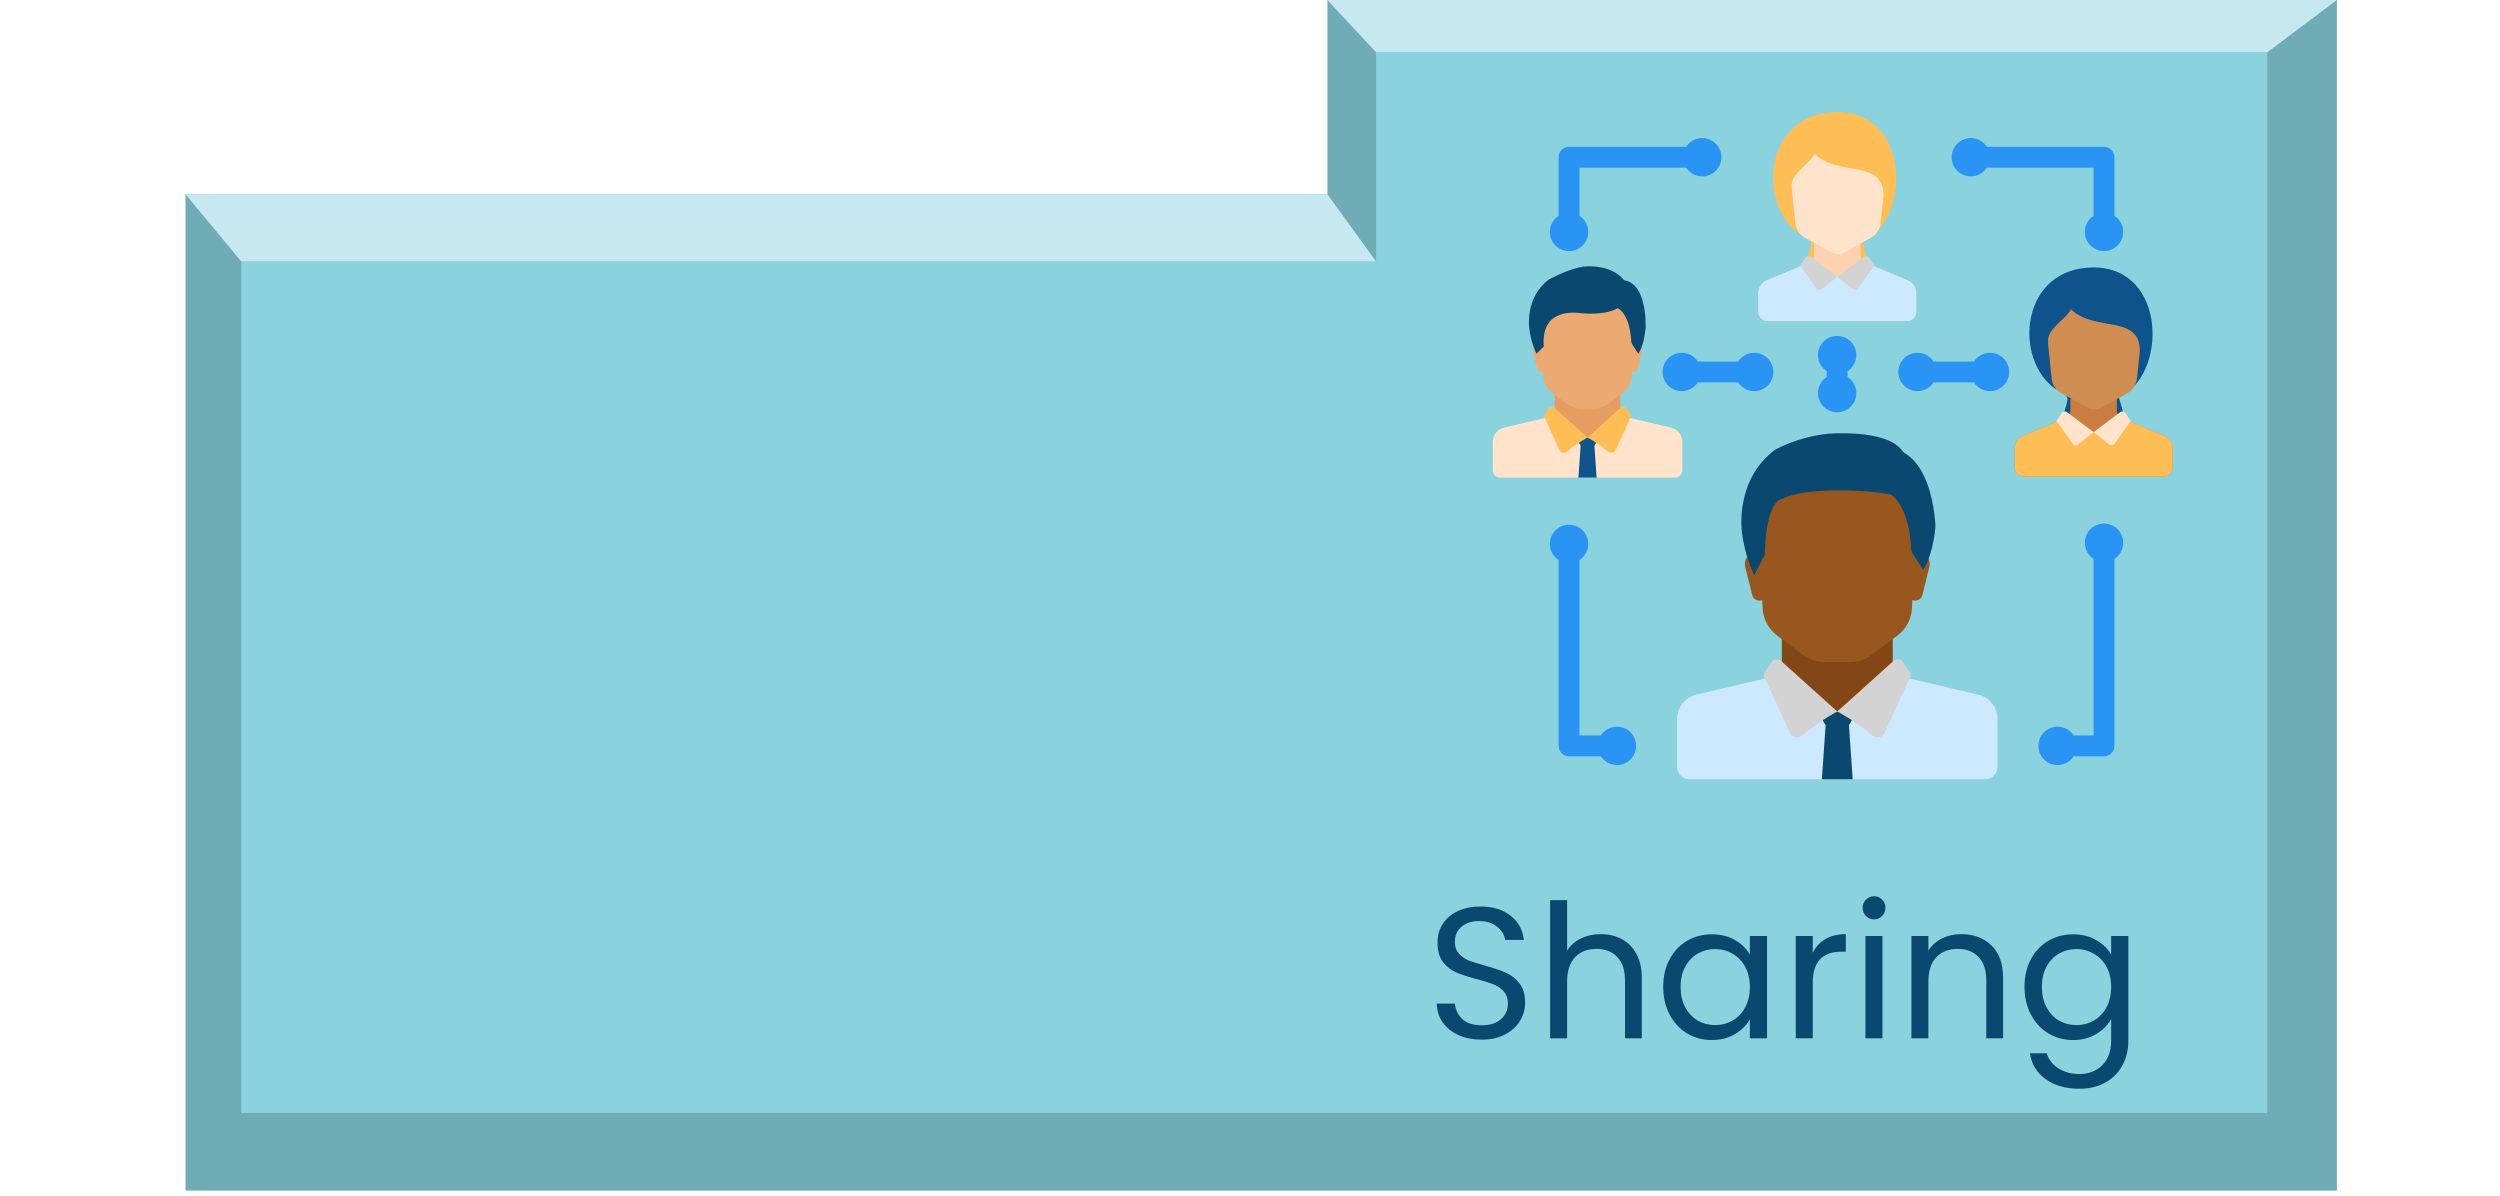
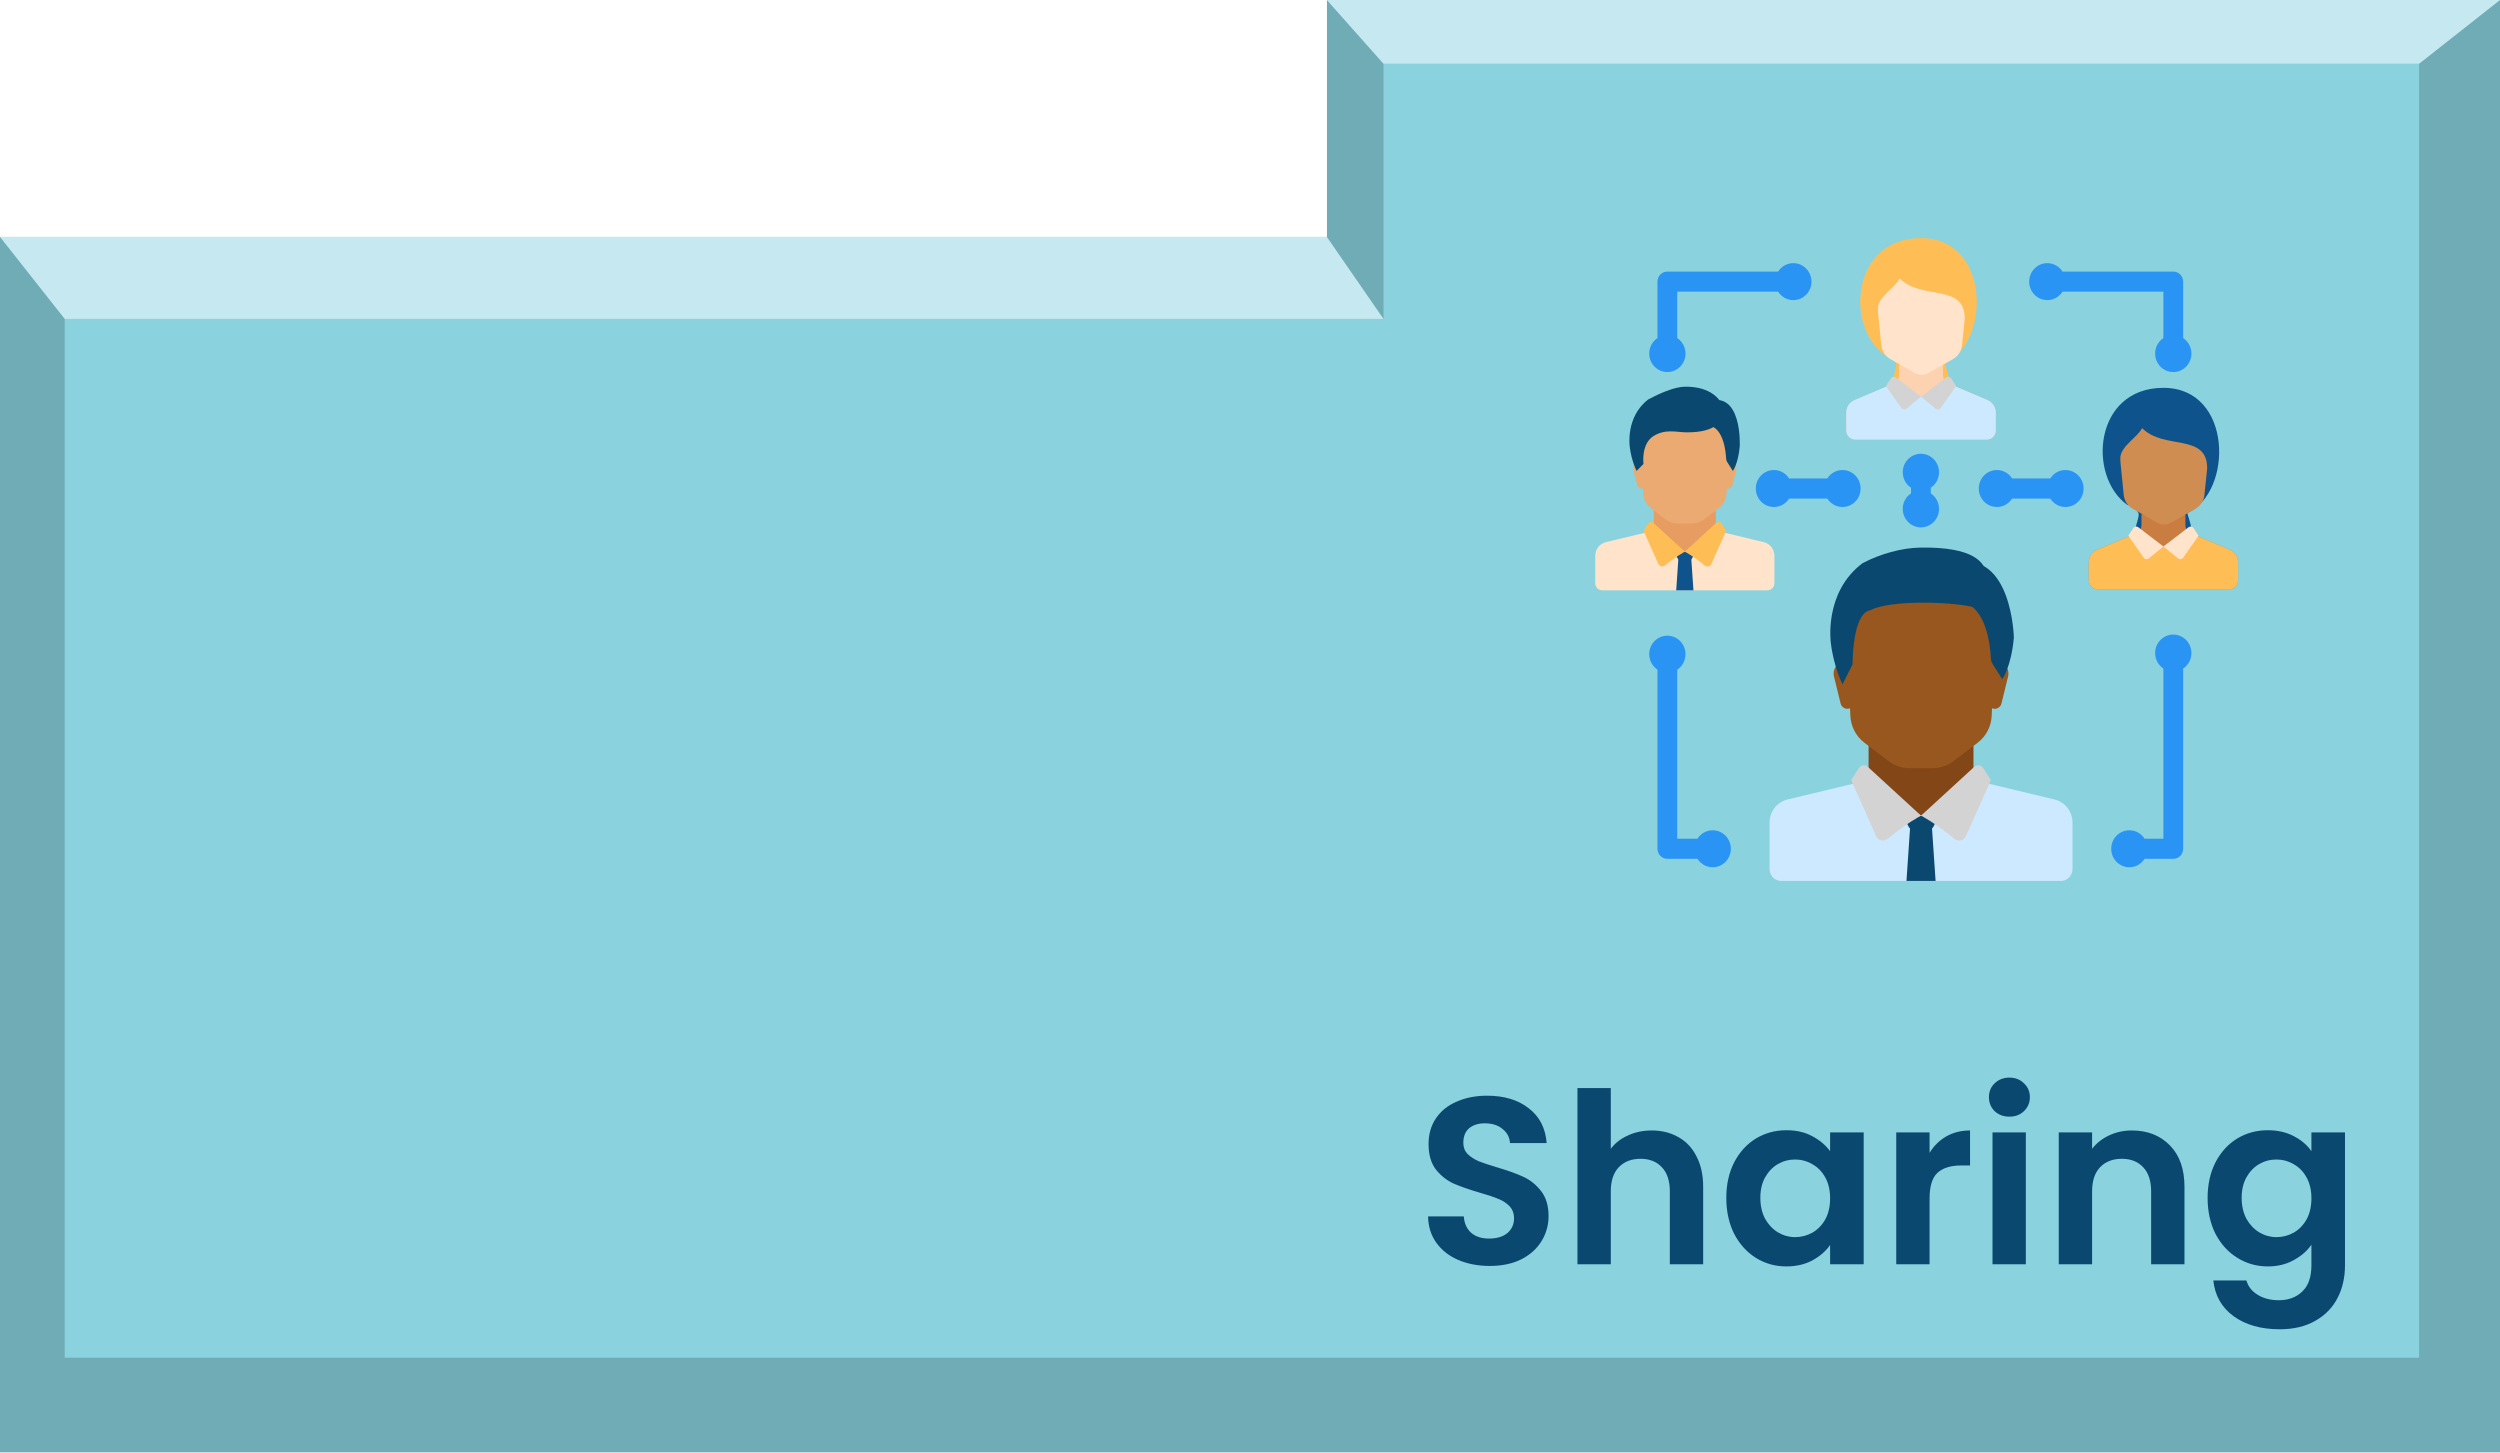
- <svg xmlns="http://www.w3.org/2000/svg" width="251" height="120" viewBox="0 0 291 160" fill="none">
-   <path d="M3 159.384H291V0H155.865V26H3V159.384Z" fill="#6FACB6" />
-   <path d="M281.68 149V35.567V7H162.379V20.691V35H86.418H10.456L10.456 92V149H145.136H179.155H213.175H281.68Z" fill="#89D2DE" />
-   <path d="M10.456 35L3 26H155.854L162.379 35H10.456Z" fill="#C6E9F1" />
-   <path d="M162.379 7L155.854 0H291L281.68 7H162.379Z" fill="#C6E9F1" />
-   <path d="M231.54 90.298V84.525H216.695V90.298L224.118 96.896L231.54 90.298Z" fill="#834616" />
-   <path d="M243.017 92.999L232.812 90.597C232.658 90.561 232.516 90.5 232.384 90.425L224.118 95.246L216.174 90.191C215.968 90.385 215.713 90.529 215.423 90.597L205.218 92.998C203.727 93.35 202.674 94.679 202.674 96.21V102.669C202.674 103.58 203.413 104.319 204.324 104.319H243.912C244.822 104.319 245.561 103.58 245.561 102.669V96.21C245.561 94.679 244.507 93.35 243.017 92.999Z" fill="#CCE9FF" />
-   <path d="M226.179 104.319H222.055L222.571 96.896H225.664L226.179 104.319Z" fill="#0B4870" />
-   <path d="M226.18 95.246H222.056V95.723C222.056 96.826 222.95 97.721 224.054 97.721H224.181C225.285 97.721 226.179 96.826 226.179 95.723L226.18 95.246Z" fill="#0B4870" />
-   <path d="M216.579 88.462L224.118 95.246C224.118 95.246 222.007 96.312 219.401 98.46C218.864 98.903 218.051 98.724 217.763 98.089L214.221 90.297L215.341 88.617C215.62 88.199 216.205 88.125 216.579 88.462Z" fill="#D3D3D3" />
-   <path d="M231.656 88.462L224.118 95.246C224.118 95.246 226.229 96.312 228.835 98.46C229.372 98.903 230.185 98.724 230.473 98.089L234.015 90.297L232.894 88.617C232.616 88.199 232.031 88.125 231.656 88.462Z" fill="#D3D3D3" />
-   <path d="M236.438 75.924L235.507 79.65C235.396 80.092 234.999 80.401 234.543 80.401C234.411 80.401 234.281 80.374 234.166 80.325L234.119 81.367C234.053 82.845 233.33 84.215 232.146 85.103L228.735 87.659C227.88 88.302 226.838 88.647 225.767 88.647H222.467C221.398 88.647 220.356 88.302 219.498 87.659L216.088 85.103C214.907 84.215 214.181 82.845 214.115 81.367L214.068 80.325C213.953 80.374 213.823 80.401 213.691 80.401C213.237 80.401 212.84 80.092 212.73 79.65L211.798 75.924C211.528 74.848 212.345 73.804 213.455 73.804H213.458C213.566 73.804 213.669 73.813 213.772 73.833L213.397 65.557H234.84L234.463 73.833C234.566 73.813 234.669 73.804 234.776 73.804H234.781C235.892 73.804 236.705 74.848 236.438 75.924Z" fill="#97571E" />
-   <path d="M229.118 60.092L229.891 65.556C233.42 66.262 233.929 71.801 234.002 73.383C234.015 73.67 234.107 73.947 234.263 74.189L235.61 76.278C235.61 76.278 236.877 74.645 237.259 70.504C237.259 70.504 237 58.5 229.118 60.092Z" fill="#0B4870" />
-   <path d="M215.835 60.17C210.32 64.242 211.351 71.227 211.351 71.227C211.729 74.525 213 77 213 77L214.429 74.222C214.429 74.222 214.365 67.227 216.865 66.727C219.865 65.227 228.116 65.526 231.365 66.227C233.365 64.227 233.7 64.897 233.365 61.727C233.191 60.087 231.568 57.871 224 58C221.421 58.044 218.344 58.864 215.835 60.17Z" fill="#0B4870" />
-   <path d="M224.117 15C214.276 15 213.319 27.299 219.011 31.269C221.911 31.631 220.168 32.065 220.448 32.234C221.539 32.892 216.557 39.074 224.117 38.624C228.275 38.377 226.389 37.221 227.48 36.564C229.09 36.541 227.506 32.715 227.508 32.388C234.004 29.485 233.956 15 224.117 15Z" fill="#FFBE55" />
-   <path d="M233.538 37.524L227.99 35.213C227.527 35.02 227.225 34.567 227.225 34.065V32.563H221.008V34.065C221.008 34.567 220.707 35.02 220.243 35.213L214.696 37.524C214.001 37.814 213.548 38.493 213.548 39.246V41.733C213.548 42.419 214.105 42.976 214.792 42.976H233.442C234.128 42.976 234.685 42.419 234.685 41.733V39.246C234.685 38.493 234.233 37.814 233.538 37.524Z" fill="#FCD2B1" />
-   <path d="M233.538 37.524L228.174 35.289L224.116 37.041L220.059 35.289L214.696 37.524C214.001 37.814 213.547 38.493 213.547 39.246V41.733C213.547 42.419 214.104 42.976 214.791 42.976H233.441C234.128 42.976 234.685 42.419 234.685 41.733V39.245C234.685 38.493 234.232 37.814 233.538 37.524Z" fill="#CCE9FF" />
-   <path d="M224.117 37.041L220.558 34.372C220.33 34.201 220.004 34.256 219.846 34.494L219.143 35.548L221.325 38.602C221.49 38.835 221.817 38.88 222.04 38.702L224.117 37.041Z" fill="#D3D3D3" />
-   <path d="M224.117 37.041L227.675 34.372C227.903 34.2 228.229 34.256 228.387 34.494L229.09 35.548L226.909 38.602C226.743 38.834 226.416 38.88 226.193 38.702L224.117 37.041Z" fill="#D3D3D3" />
-   <path d="M218.02 24.572C218.009 24.883 218.016 25.194 218.048 25.503L218.493 29.854C218.568 30.674 219.042 31.403 219.762 31.803L223.301 33.769C223.865 34.082 224.55 34.082 225.113 33.769L228.653 31.803C229.372 31.403 229.847 30.674 229.921 29.854L230.308 26.191C230.308 21.217 224.207 23.704 221.099 20.596C220.478 21.839 218.252 22.99 218.02 24.572Z" fill="#FFE3CA" />
-   <path d="M258.432 35.804C248.592 35.804 247.635 48.104 253.327 52.074C256.226 52.435 254.483 52.87 254.764 53.039C255.854 53.697 250.872 59.878 258.432 59.428C262.59 59.181 260.705 58.026 261.795 57.368C263.406 57.346 261.822 53.52 261.824 53.192C268.32 50.29 268.272 35.804 258.432 35.804Z" fill="#0E538C" />
-   <path d="M267.853 58.328L262.305 56.017C261.842 55.824 261.54 55.371 261.54 54.87V53.367H255.323V54.87C255.323 55.371 255.022 55.824 254.558 56.017L249.011 58.328C248.316 58.618 247.863 59.297 247.863 60.05V62.537C247.863 63.224 248.42 63.78 249.107 63.78H267.757C268.443 63.78 269 63.224 269 62.537V60.05C269 59.297 268.547 58.618 267.853 58.328Z" fill="#CA7D41" />
-   <path d="M267.853 58.328L262.489 56.093L258.432 57.845L254.375 56.093L249.011 58.328C248.316 58.618 247.863 59.297 247.863 60.05V62.537C247.863 63.224 248.42 63.78 249.107 63.78H267.757C268.444 63.78 269 63.224 269 62.537V60.05C269.001 59.297 268.548 58.618 267.853 58.328Z" fill="#FFBE55" />
-   <path d="M258.431 57.845L254.873 55.176C254.645 55.005 254.319 55.061 254.161 55.298L253.458 56.353L255.639 59.407C255.805 59.639 256.132 59.685 256.355 59.507L258.431 57.845Z" fill="#FFE3CA" />
-   <path d="M258.431 57.845L261.989 55.176C262.218 55.005 262.543 55.06 262.701 55.298L263.405 56.353L261.223 59.407C261.057 59.639 260.73 59.684 260.508 59.506L258.431 57.845Z" fill="#FFE3CA" />
-   <path d="M252.335 45.377C252.325 45.687 252.331 45.998 252.363 46.308L252.808 50.659C252.883 51.478 253.358 52.208 254.077 52.607L257.617 54.574C258.18 54.887 258.865 54.887 259.429 54.574L262.968 52.607C263.688 52.208 264.162 51.478 264.237 50.659L264.623 46.995C264.623 42.022 258.523 44.508 255.414 41.4C254.793 42.643 252.568 43.794 252.335 45.377Z" fill="#D08D51" />
-   <path d="M195.073 55.647V52.232H186.293V55.647L190.683 59.549L195.073 55.647Z" fill="#E79C62" />
-   <path d="M201.86 57.244L195.825 55.824C195.733 55.802 195.65 55.766 195.571 55.722L190.683 58.573L185.984 55.583C185.863 55.698 185.712 55.783 185.54 55.823L179.504 57.243C178.623 57.451 178 58.237 178 59.142V62.963C178 63.502 178.437 63.939 178.975 63.939H202.389C202.928 63.939 203.365 63.502 203.365 62.963V59.142C203.365 58.238 202.742 57.451 201.86 57.244Z" fill="#FFE3CA" />
-   <path d="M191.902 63.939H189.463L189.768 59.549H191.597L191.902 63.939Z" fill="#0E538C" />
-   <path d="M191.902 58.573H189.463V58.855C189.463 59.508 189.992 60.037 190.644 60.037H190.72C191.373 60.037 191.902 59.508 191.902 58.855V58.573Z" fill="#0E538C" />
-   <path d="M186.224 54.561L190.682 58.574C190.682 58.574 189.434 59.204 187.893 60.474C187.575 60.736 187.094 60.63 186.924 60.255L184.829 55.647L185.492 54.653C185.657 54.405 186.003 54.362 186.224 54.561Z" fill="#FFBE55" />
-   <path d="M195.141 54.56L190.682 58.573C190.682 58.573 191.931 59.204 193.472 60.474C193.79 60.736 194.27 60.63 194.441 60.255L196.535 55.646L195.873 54.652C195.708 54.405 195.362 54.362 195.141 54.56Z" fill="#FFBE55" />
-   <path d="M197.97 47.145L197.419 49.349C197.353 49.61 197.119 49.792 196.849 49.792C196.771 49.792 196.694 49.777 196.626 49.748L196.598 50.364C196.559 51.238 196.131 52.049 195.431 52.574L193.414 54.086C192.908 54.466 192.292 54.67 191.658 54.67H189.706C189.074 54.67 188.458 54.466 187.951 54.086L185.934 52.574C185.235 52.049 184.806 51.238 184.767 50.364L184.739 49.748C184.671 49.777 184.594 49.792 184.516 49.792C184.248 49.792 184.013 49.61 183.948 49.349L183.397 47.145C183.237 46.508 183.72 45.891 184.377 45.891H184.378C184.442 45.891 184.503 45.896 184.564 45.908L184.342 41.013H197.024L196.801 45.908C196.862 45.897 196.923 45.891 196.987 45.891H196.99C197.646 45.891 198.128 46.508 197.97 47.145Z" fill="#EAAA71" />
-   <path d="M193.64 37.781L194.097 41.013C196.185 41.431 196.485 44.706 196.529 45.642C196.537 45.812 196.591 45.976 196.683 46.119L197.48 47.354C197.48 47.354 198.229 46.389 198.455 43.94C198.455 43.94 198.884 35.83 193.64 37.781Z" fill="#0B4870" />
-   <path d="M185.53 37.401C182.268 39.809 182.878 43.94 182.878 43.94C183.102 45.891 183.853 47.354 183.853 47.354L184.829 46.379C184.829 46.379 184.452 43.561 186.292 42.477C188 41.471 189.494 41.989 191.018 41.989C195.103 41.989 196.246 40.449 196.048 38.574C195.945 37.604 194.462 35.584 190.682 35.648C189.157 35.673 187.014 36.628 185.53 37.401Z" fill="#0B4870" />
-   <path d="M197.194 99.847C197.194 101.265 196.045 102.415 194.626 102.415C193.725 102.415 192.931 101.951 192.473 101.245H188.207C187.435 101.245 186.809 100.619 186.809 99.847V74.963C186.106 74.505 185.642 73.711 185.642 72.81C185.642 71.391 186.79 70.243 188.207 70.243C189.626 70.243 190.775 71.391 190.775 72.81C190.775 73.713 190.31 74.507 189.605 74.965V98.45H192.471C192.93 97.744 193.723 97.28 194.626 97.28C196.045 97.28 197.194 98.428 197.194 99.847Z" fill="#2A94F4" />
-   <path d="M208.606 21.049C208.606 22.468 207.458 23.616 206.041 23.616C205.137 23.616 204.344 23.152 203.888 22.447H189.605V28.889C190.31 29.347 190.775 30.141 190.775 31.044C190.775 32.463 189.626 33.611 188.207 33.611C186.79 33.611 185.642 32.463 185.642 31.044C185.642 30.143 186.106 29.349 186.809 28.891V21.049C186.809 20.277 187.435 19.651 188.207 19.651H203.888C204.344 18.946 205.137 18.481 206.041 18.481C207.458 18.481 208.606 19.632 208.606 21.049Z" fill="#2A94F4" />
-   <path d="M215.565 49.793C215.565 50.308 215.412 50.788 215.152 51.19C214.696 51.895 213.902 52.36 212.999 52.36C212.096 52.36 211.302 51.895 210.847 51.19H205.443C204.987 51.895 204.193 52.36 203.29 52.36C202.387 52.36 201.593 51.895 201.135 51.19C200.875 50.788 200.725 50.309 200.725 49.793C200.725 49.279 200.875 48.797 201.138 48.395C201.596 47.689 202.389 47.225 203.29 47.225C204.193 47.225 204.987 47.689 205.443 48.395H210.847C211.302 47.689 212.096 47.225 212.999 47.225C213.9 47.225 214.694 47.689 215.15 48.395C215.412 48.797 215.565 49.279 215.565 49.793Z" fill="#2A94F4" />
-   <path d="M247.129 49.793C247.129 50.308 246.977 50.788 246.716 51.19C246.26 51.895 245.467 52.36 244.564 52.36C243.661 52.36 242.867 51.895 242.411 51.19H237.007C236.552 51.895 235.758 52.36 234.855 52.36C233.952 52.36 233.158 51.895 232.7 51.19C232.44 50.788 232.289 50.309 232.289 49.793C232.289 49.279 232.44 48.797 232.702 48.395C233.16 47.689 233.954 47.225 234.855 47.225C235.758 47.225 236.552 47.689 237.007 48.395H242.411C242.867 47.689 243.661 47.225 244.564 47.225C245.465 47.225 246.259 47.689 246.714 48.395C246.977 48.797 247.129 49.279 247.129 49.793Z" fill="#2A94F4" />
-   <path d="M262.392 31.044C262.392 32.463 261.243 33.611 259.824 33.611C258.407 33.611 257.256 32.463 257.256 31.044C257.256 30.143 257.721 29.349 258.426 28.891V22.446H244.145C243.687 23.152 242.894 23.616 241.993 23.616C240.575 23.616 239.425 22.468 239.425 21.048C239.425 19.631 240.575 18.481 241.993 18.481C242.894 18.481 243.687 18.945 244.145 19.65H259.824C260.596 19.65 261.222 20.276 261.222 21.048V28.891C261.927 29.349 262.392 30.143 262.392 31.044Z" fill="#2A94F4" />
-   <path d="M226.665 52.625C226.665 54.042 225.514 55.191 224.097 55.191C222.68 55.191 221.529 54.042 221.529 52.625C221.529 51.722 221.994 50.928 222.699 50.472V49.685C221.994 49.23 221.529 48.436 221.529 47.535C221.529 46.116 222.68 44.968 224.097 44.968C225.514 44.968 226.665 46.116 226.665 47.535C226.665 48.436 226.2 49.23 225.495 49.685V50.472C226.2 50.928 226.665 51.722 226.665 52.625Z" fill="#2A94F4" />
-   <path d="M262.391 72.656C262.391 73.557 261.927 74.35 261.222 74.808V99.848C261.222 100.62 260.596 101.245 259.824 101.245H255.759C255.301 101.951 254.508 102.415 253.607 102.415C252.188 102.415 251.039 101.265 251.039 99.848C251.039 98.428 252.188 97.28 253.607 97.28C254.51 97.28 255.304 97.744 255.762 98.45H258.426V74.808C257.723 74.35 257.258 73.556 257.258 72.656C257.258 71.236 258.407 70.088 259.824 70.088C261.243 70.088 262.391 71.236 262.391 72.656Z" fill="#2A94F4" />
-   <path d="M176.527 139.175C175.377 139.175 174.344 138.975 173.427 138.575C172.527 138.158 171.819 137.592 171.302 136.875C170.785 136.142 170.519 135.3 170.502 134.35H172.927C173.01 135.167 173.344 135.858 173.927 136.425C174.527 136.975 175.394 137.25 176.527 137.25C177.61 137.25 178.46 136.983 179.077 136.45C179.71 135.9 180.027 135.2 180.027 134.35C180.027 133.683 179.844 133.142 179.477 132.725C179.11 132.308 178.652 131.992 178.102 131.775C177.552 131.558 176.81 131.325 175.877 131.075C174.727 130.775 173.802 130.475 173.102 130.175C172.419 129.875 171.827 129.408 171.327 128.775C170.844 128.125 170.602 127.258 170.602 126.175C170.602 125.225 170.844 124.383 171.327 123.65C171.81 122.917 172.485 122.35 173.352 121.95C174.235 121.55 175.244 121.35 176.377 121.35C178.01 121.35 179.344 121.758 180.377 122.575C181.427 123.392 182.019 124.475 182.152 125.825H179.652C179.569 125.158 179.219 124.575 178.602 124.075C177.985 123.558 177.169 123.3 176.152 123.3C175.202 123.3 174.427 123.55 173.827 124.05C173.227 124.533 172.927 125.217 172.927 126.1C172.927 126.733 173.102 127.25 173.452 127.65C173.819 128.05 174.26 128.358 174.777 128.575C175.31 128.775 176.052 129.008 177.002 129.275C178.152 129.592 179.077 129.908 179.777 130.225C180.477 130.525 181.077 131 181.577 131.65C182.077 132.283 182.327 133.15 182.327 134.25C182.327 135.1 182.102 135.9 181.652 136.65C181.202 137.4 180.535 138.008 179.652 138.475C178.769 138.942 177.727 139.175 176.527 139.175ZM192.475 125.05C193.508 125.05 194.442 125.275 195.275 125.725C196.108 126.158 196.758 126.817 197.225 127.7C197.708 128.583 197.95 129.658 197.95 130.925V139H195.7V131.25C195.7 129.883 195.358 128.842 194.675 128.125C193.992 127.392 193.058 127.025 191.875 127.025C190.675 127.025 189.717 127.4 189 128.15C188.3 128.9 187.95 129.992 187.95 131.425V139H185.675V120.5H187.95V127.25C188.4 126.55 189.017 126.008 189.8 125.625C190.6 125.242 191.492 125.05 192.475 125.05ZM200.816 132.1C200.816 130.7 201.1 129.475 201.666 128.425C202.233 127.358 203.008 126.533 203.991 125.95C204.991 125.367 206.1 125.075 207.316 125.075C208.516 125.075 209.558 125.333 210.441 125.85C211.325 126.367 211.983 127.017 212.416 127.8V125.3H214.716V139H212.416V136.45C211.966 137.25 211.291 137.917 210.391 138.45C209.508 138.967 208.475 139.225 207.291 139.225C206.075 139.225 204.975 138.925 203.991 138.325C203.008 137.725 202.233 136.883 201.666 135.8C201.1 134.717 200.816 133.483 200.816 132.1ZM212.416 132.125C212.416 131.092 212.208 130.192 211.791 129.425C211.375 128.658 210.808 128.075 210.091 127.675C209.391 127.258 208.616 127.05 207.766 127.05C206.916 127.05 206.141 127.25 205.441 127.65C204.741 128.05 204.183 128.633 203.766 129.4C203.35 130.167 203.141 131.067 203.141 132.1C203.141 133.15 203.35 134.067 203.766 134.85C204.183 135.617 204.741 136.208 205.441 136.625C206.141 137.025 206.916 137.225 207.766 137.225C208.616 137.225 209.391 137.025 210.091 136.625C210.808 136.208 211.375 135.617 211.791 134.85C212.208 134.067 212.416 133.158 212.416 132.125ZM220.836 127.525C221.236 126.742 221.802 126.133 222.536 125.7C223.286 125.267 224.194 125.05 225.261 125.05V127.4H224.661C222.111 127.4 220.836 128.783 220.836 131.55V139H218.561V125.3H220.836V127.525ZM229.062 123.075C228.629 123.075 228.262 122.925 227.962 122.625C227.662 122.325 227.512 121.958 227.512 121.525C227.512 121.092 227.662 120.725 227.962 120.425C228.262 120.125 228.629 119.975 229.062 119.975C229.479 119.975 229.829 120.125 230.112 120.425C230.412 120.725 230.562 121.092 230.562 121.525C230.562 121.958 230.412 122.325 230.112 122.625C229.829 122.925 229.479 123.075 229.062 123.075ZM230.162 125.3V139H227.887V125.3H230.162ZM240.714 125.05C242.381 125.05 243.731 125.558 244.764 126.575C245.798 127.575 246.314 129.025 246.314 130.925V139H244.064V131.25C244.064 129.883 243.723 128.842 243.039 128.125C242.356 127.392 241.423 127.025 240.239 127.025C239.039 127.025 238.081 127.4 237.364 128.15C236.664 128.9 236.314 129.992 236.314 131.425V139H234.039V125.3H236.314V127.25C236.764 126.55 237.373 126.008 238.139 125.625C238.923 125.242 239.781 125.05 240.714 125.05ZM255.68 125.075C256.864 125.075 257.897 125.333 258.78 125.85C259.68 126.367 260.347 127.017 260.78 127.8V125.3H263.08V139.3C263.08 140.55 262.814 141.658 262.28 142.625C261.747 143.608 260.98 144.375 259.98 144.925C258.997 145.475 257.847 145.75 256.53 145.75C254.73 145.75 253.23 145.325 252.03 144.475C250.83 143.625 250.122 142.467 249.905 141H252.155C252.405 141.833 252.922 142.5 253.705 143C254.489 143.517 255.43 143.775 256.53 143.775C257.78 143.775 258.797 143.383 259.58 142.6C260.38 141.817 260.78 140.717 260.78 139.3V136.425C260.33 137.225 259.664 137.892 258.78 138.425C257.897 138.958 256.864 139.225 255.68 139.225C254.464 139.225 253.355 138.925 252.355 138.325C251.372 137.725 250.597 136.883 250.03 135.8C249.464 134.717 249.18 133.483 249.18 132.1C249.18 130.7 249.464 129.475 250.03 128.425C250.597 127.358 251.372 126.533 252.355 125.95C253.355 125.367 254.464 125.075 255.68 125.075ZM260.78 132.125C260.78 131.092 260.572 130.192 260.155 129.425C259.739 128.658 259.172 128.075 258.455 127.675C257.755 127.258 256.98 127.05 256.13 127.05C255.28 127.05 254.505 127.25 253.805 127.65C253.105 128.05 252.547 128.633 252.13 129.4C251.714 130.167 251.505 131.067 251.505 132.1C251.505 133.15 251.714 134.067 252.13 134.85C252.547 135.617 253.105 136.208 253.805 136.625C254.505 137.025 255.28 137.225 256.13 137.225C256.98 137.225 257.755 137.025 258.455 136.625C259.172 136.208 259.739 135.617 260.155 134.85C260.572 134.067 260.78 133.158 260.78 132.125Z" fill="#0B4870" />
+ <svg xmlns="http://www.w3.org/2000/svg" width="210" height="122" viewBox="0 0 210 122" fill="none">
+   <path d="M0 122H210V0H111.464V19.902H0V122Z" fill="#6FACB6" />
+   <path d="M203.204 114.051V27.225V5.358H116.214V15.838V26.791H60.825H5.437L5.437 70.421V114.051H103.641H128.447H153.252H203.204Z" fill="#89D2DE" />
+   <path d="M5.437 26.791L0 19.902H111.456L116.214 26.791H5.437Z" fill="#C6E9F1" />
+   <path d="M116.214 5.358L111.456 0H210L203.204 5.358H116.214Z" fill="#C6E9F1" />
+   <path d="M165.771 65.524V62.033H156.962V65.524L161.366 69.512L165.771 65.524Z" fill="#834616" />
+   <path d="M172.582 67.156L166.526 65.704C166.434 65.683 166.35 65.645 166.271 65.6L161.366 68.515L156.652 65.459C156.53 65.576 156.379 65.663 156.207 65.704L150.151 67.156C149.267 67.368 148.642 68.172 148.642 69.097V73.003C148.642 73.553 149.08 74 149.621 74H173.112C173.653 74 174.091 73.553 174.091 73.003V69.097C174.091 68.172 173.466 67.368 172.582 67.156Z" fill="#CCE9FF" />
+   <path d="M162.59 74H160.143L160.449 69.512H162.284L162.59 74Z" fill="#0B4870" />
+   <path d="M162.59 68.515H160.143V68.803C160.143 69.47 160.673 70.011 161.328 70.011H161.404C162.059 70.011 162.59 69.47 162.59 68.803L162.59 68.515Z" fill="#0B4870" />
+   <path d="M156.893 64.413L161.366 68.515C161.366 68.515 160.114 69.159 158.568 70.458C158.249 70.726 157.766 70.617 157.595 70.234L155.494 65.523L156.158 64.507C156.324 64.254 156.671 64.21 156.893 64.413Z" fill="#D3D3D3" />
+   <path d="M165.84 64.413L161.367 68.515C161.367 68.515 162.619 69.159 164.165 70.458C164.484 70.726 164.967 70.617 165.138 70.234L167.239 65.523L166.574 64.507C166.409 64.254 166.062 64.21 165.84 64.413Z" fill="#D3D3D3" />
+   <path d="M168.677 56.833L168.125 59.086C168.059 59.353 167.824 59.54 167.553 59.54C167.474 59.54 167.397 59.523 167.329 59.494L167.301 60.123C167.262 61.017 166.833 61.846 166.13 62.382L164.107 63.928C163.599 64.316 162.981 64.525 162.345 64.525H160.387C159.753 64.525 159.135 64.316 158.625 63.928L156.602 62.382C155.901 61.846 155.47 61.017 155.431 60.123L155.403 59.494C155.335 59.523 155.258 59.54 155.179 59.54C154.91 59.54 154.674 59.353 154.609 59.086L154.056 56.833C153.896 56.183 154.38 55.551 155.039 55.551H155.041C155.105 55.551 155.166 55.557 155.227 55.569L155.005 50.565H167.729L167.505 55.569C167.566 55.557 167.627 55.551 167.691 55.551H167.694C168.353 55.551 168.836 56.183 168.677 56.833Z" fill="#97571E" />
+   <path d="M164.333 47.262L164.792 50.565C166.886 50.992 167.188 54.34 167.232 55.297C167.24 55.471 167.294 55.638 167.386 55.784L168.186 57.047C168.186 57.047 168.938 56.06 169.165 53.557C169.165 53.557 169.011 46.299 164.333 47.262Z" fill="#0B4870" />
+   <path d="M156.451 47.309C153.179 49.771 153.79 53.993 153.79 53.993C154.015 55.988 154.769 57.484 154.769 57.484L155.617 55.804C155.617 55.804 155.579 51.575 157.062 51.273C158.843 50.366 163.739 50.547 165.667 50.971C166.854 49.761 167.053 50.167 166.854 48.25C166.751 47.258 165.787 45.919 161.297 45.997C159.766 46.023 157.94 46.519 156.451 47.309Z" fill="#0B4870" />
+   <path d="M161.366 20C155.526 20 154.959 27.436 158.336 29.836C160.057 30.055 159.023 30.317 159.189 30.42C159.836 30.817 156.88 34.554 161.366 34.283C163.833 34.133 162.714 33.435 163.362 33.037C164.317 33.023 163.377 30.71 163.378 30.512C167.233 28.758 167.205 20 161.366 20Z" fill="#FFBE55" />
+   <path d="M166.956 33.618L163.665 32.22C163.39 32.103 163.21 31.83 163.21 31.526V30.618H159.521V31.526C159.521 31.83 159.342 32.104 159.067 32.22L155.775 33.618C155.363 33.793 155.094 34.203 155.094 34.659V36.162C155.094 36.577 155.425 36.914 155.832 36.914H166.9C167.307 36.914 167.637 36.577 167.637 36.162V34.658C167.637 34.203 167.369 33.793 166.956 33.618Z" fill="#FCD2B1" />
+   <path d="M166.956 33.617L163.773 32.266L161.366 33.325L158.958 32.266L155.775 33.617C155.363 33.793 155.094 34.203 155.094 34.658V36.162C155.094 36.577 155.424 36.914 155.832 36.914H166.899C167.307 36.914 167.637 36.577 167.637 36.162V34.658C167.637 34.203 167.368 33.793 166.956 33.617Z" fill="#CCE9FF" />
+   <path d="M161.366 33.325L159.254 31.712C159.119 31.608 158.926 31.642 158.832 31.786L158.414 32.423L159.709 34.27C159.807 34.41 160.001 34.437 160.133 34.33L161.366 33.325Z" fill="#D3D3D3" />
+   <path d="M161.366 33.325L163.477 31.712C163.613 31.608 163.806 31.642 163.9 31.785L164.317 32.423L163.023 34.27C162.924 34.41 162.73 34.437 162.598 34.33L161.366 33.325Z" fill="#D3D3D3" />
+   <path d="M157.748 25.787C157.742 25.975 157.746 26.163 157.765 26.35L158.029 28.981C158.073 29.476 158.355 29.917 158.782 30.159L160.882 31.348C161.217 31.537 161.623 31.537 161.957 31.348L164.058 30.159C164.485 29.917 164.766 29.476 164.811 28.981L165.04 26.766C165.04 23.759 161.42 25.262 159.575 23.383C159.206 24.135 157.886 24.831 157.748 25.787Z" fill="#FFE3CA" />
+   <path d="M181.729 32.578C175.889 32.578 175.321 40.014 178.699 42.414C180.42 42.633 179.386 42.895 179.552 42.997C180.199 43.395 177.243 47.132 181.729 46.86C184.196 46.711 183.077 46.012 183.725 45.615C184.68 45.601 183.74 43.288 183.741 43.09C187.596 41.335 187.568 32.578 181.729 32.578Z" fill="#0E538C" />
+   <path d="M187.319 46.195L184.027 44.798C183.752 44.681 183.573 44.408 183.573 44.104V43.196H179.884V44.104C179.884 44.408 179.705 44.681 179.43 44.798L176.138 46.195C175.726 46.371 175.457 46.781 175.457 47.236V48.74C175.457 49.155 175.787 49.492 176.195 49.492H187.262C187.67 49.492 188 49.155 188 48.74V47.236C188 46.781 187.731 46.371 187.319 46.195Z" fill="#CA7D41" />
+   <path d="M187.319 46.195L184.136 44.844L181.729 45.903L179.321 44.844L176.138 46.195C175.726 46.37 175.457 46.781 175.457 47.236V48.74C175.457 49.155 175.787 49.491 176.195 49.491H187.262C187.67 49.491 188 49.155 188 48.74V47.236C188 46.781 187.732 46.37 187.319 46.195Z" fill="#FFBE55" />
+   <path d="M181.728 45.904L179.617 44.29C179.481 44.186 179.288 44.22 179.194 44.364L178.777 45.001L180.072 46.848C180.17 46.988 180.364 47.016 180.496 46.908L181.728 45.904Z" fill="#FFE3CA" />
+   <path d="M181.728 45.903L183.84 44.289C183.975 44.186 184.168 44.219 184.262 44.363L184.679 45.001L183.385 46.847C183.287 46.988 183.093 47.015 182.96 46.907L181.728 45.903Z" fill="#FFE3CA" />
+   <path d="M178.111 38.365C178.105 38.553 178.109 38.741 178.127 38.928L178.392 41.558C178.436 42.054 178.718 42.495 179.145 42.736L181.245 43.925C181.58 44.115 181.986 44.115 182.32 43.925L184.421 42.736C184.848 42.495 185.129 42.054 185.174 41.558L185.403 39.343C185.403 36.337 181.783 37.84 179.938 35.961C179.569 36.712 178.249 37.408 178.111 38.365Z" fill="#D08D51" />
+   <path d="M144.131 44.574V42.51H138.921V44.574L141.526 46.933L144.131 44.574Z" fill="#E79C62" />
+   <path d="M148.159 45.54L144.577 44.681C144.523 44.668 144.473 44.646 144.427 44.619L141.526 46.343L138.738 44.536C138.666 44.605 138.576 44.656 138.474 44.681L134.893 45.539C134.37 45.665 134 46.14 134 46.688V48.997C134 49.323 134.259 49.587 134.579 49.587H148.473C148.792 49.587 149.052 49.323 149.052 48.997V46.688C149.052 46.141 148.682 45.665 148.159 45.54Z" fill="#FFE3CA" />
+   <path d="M142.249 49.587H140.802L140.983 46.933H142.068L142.249 49.587Z" fill="#0E538C" />
+   <path d="M142.249 46.343H140.802V46.514C140.802 46.908 141.116 47.228 141.503 47.228H141.548C141.935 47.228 142.249 46.908 142.249 46.514V46.343Z" fill="#0E538C" />
+   <path d="M138.88 43.917L141.526 46.344C141.526 46.344 140.785 46.725 139.871 47.492C139.682 47.651 139.397 47.587 139.295 47.36L138.052 44.574L138.446 43.973C138.544 43.824 138.749 43.797 138.88 43.917Z" fill="#FFBE55" />
+   <path d="M144.171 43.917L141.526 46.343C141.526 46.343 142.267 46.724 143.181 47.492C143.37 47.651 143.655 47.587 143.756 47.36L144.999 44.574L144.606 43.973C144.508 43.823 144.303 43.797 144.171 43.917Z" fill="#FFBE55" />
+   <path d="M145.85 39.434L145.523 40.766C145.484 40.924 145.345 41.035 145.185 41.035C145.139 41.035 145.093 41.025 145.053 41.008L145.036 41.38C145.013 41.909 144.759 42.399 144.344 42.716L143.147 43.63C142.847 43.86 142.481 43.984 142.105 43.984H140.947C140.572 43.984 140.206 43.86 139.905 43.63L138.708 42.716C138.293 42.399 138.038 41.909 138.015 41.38L137.999 41.008C137.959 41.025 137.913 41.035 137.867 41.035C137.707 41.035 137.568 40.924 137.529 40.766L137.202 39.434C137.108 39.049 137.394 38.676 137.784 38.676H137.785C137.823 38.676 137.859 38.679 137.895 38.686L137.763 35.727H145.289L145.157 38.686C145.193 38.679 145.229 38.676 145.267 38.676H145.269C145.658 38.676 145.944 39.049 145.85 39.434Z" fill="#EAAA71" />
+   <path d="M143.281 33.773L143.552 35.727C144.791 35.979 144.969 37.96 144.995 38.526C145 38.628 145.032 38.727 145.087 38.814L145.559 39.561C145.559 39.561 146.004 38.977 146.138 37.496C146.138 37.496 146.393 32.593 143.281 33.773Z" fill="#0B4870" />
+   <path d="M138.468 33.543C136.533 34.999 136.895 37.496 136.895 37.496C137.027 38.676 137.473 39.56 137.473 39.56L138.052 38.971C138.052 38.971 137.829 37.267 138.921 36.612C139.934 36.003 140.82 36.317 141.725 36.317C144.149 36.317 144.827 35.386 144.71 34.252C144.649 33.666 143.769 32.444 141.526 32.483C140.62 32.498 139.349 33.076 138.468 33.543Z" fill="#0B4870" />
+   <path d="M145.39 71.297C145.39 72.153 144.708 72.849 143.866 72.849C143.331 72.849 142.86 72.568 142.589 72.142H140.057C139.599 72.142 139.228 71.763 139.228 71.297V56.252C138.81 55.975 138.535 55.495 138.535 54.951C138.535 54.093 139.216 53.398 140.057 53.398C140.899 53.398 141.581 54.093 141.581 54.951C141.581 55.497 141.305 55.977 140.887 56.253V70.452H142.587C142.859 70.025 143.33 69.744 143.866 69.744C144.708 69.744 145.39 70.439 145.39 71.297Z" fill="#2A94F4" />
+   <path d="M152.162 23.657C152.162 24.515 151.48 25.209 150.64 25.209C150.103 25.209 149.633 24.928 149.362 24.502H140.887V28.397C141.305 28.674 141.581 29.154 141.581 29.7C141.581 30.558 140.899 31.252 140.057 31.252C139.216 31.252 138.535 30.558 138.535 29.7C138.535 29.155 138.81 28.675 139.228 28.398V23.657C139.228 23.19 139.599 22.812 140.057 22.812H149.362C149.633 22.386 150.103 22.105 150.639 22.105C151.481 22.105 152.162 22.8 152.162 23.657Z" fill="#2A94F4" />
+   <path d="M156.291 41.035C156.291 41.347 156.201 41.637 156.046 41.88C155.775 42.306 155.305 42.587 154.769 42.587C154.233 42.587 153.762 42.306 153.491 41.88H150.285C150.014 42.306 149.543 42.587 149.007 42.587C148.471 42.587 148 42.306 147.729 41.88C147.574 41.637 147.485 41.347 147.485 41.035C147.485 40.724 147.574 40.433 147.73 40.19C148.002 39.763 148.473 39.482 149.007 39.482C149.543 39.482 150.014 39.763 150.285 40.19H153.491C153.762 39.763 154.233 39.482 154.769 39.482C155.303 39.482 155.774 39.763 156.045 40.19C156.201 40.433 156.291 40.724 156.291 41.035Z" fill="#2A94F4" />
+   <path d="M175.022 41.035C175.022 41.347 174.931 41.637 174.777 41.88C174.506 42.306 174.035 42.587 173.499 42.587C172.963 42.587 172.492 42.306 172.222 41.88H169.015C168.745 42.306 168.274 42.587 167.738 42.587C167.202 42.587 166.731 42.306 166.459 41.88C166.305 41.637 166.216 41.347 166.216 41.035C166.216 40.724 166.305 40.433 166.461 40.19C166.732 39.763 167.203 39.482 167.738 39.482C168.274 39.482 168.745 39.763 169.015 40.19H172.222C172.492 39.763 172.964 39.482 173.499 39.482C174.034 39.482 174.505 39.763 174.775 40.19C174.931 40.433 175.022 40.724 175.022 41.035Z" fill="#2A94F4" />
+   <path d="M184.078 29.7C184.078 30.558 183.397 31.252 182.555 31.252C181.714 31.252 181.031 30.558 181.031 29.7C181.031 29.155 181.307 28.675 181.725 28.398V24.502H173.251C172.979 24.928 172.508 25.209 171.974 25.209C171.133 25.209 170.45 24.515 170.45 23.657C170.45 22.8 171.132 22.105 171.974 22.105C172.508 22.105 172.979 22.385 173.251 22.812H182.555C183.013 22.812 183.384 23.19 183.384 23.657V28.398C183.803 28.675 184.078 29.155 184.078 29.7Z" fill="#2A94F4" />
+   <path d="M162.878 42.747C162.878 43.604 162.195 44.298 161.354 44.298C160.513 44.298 159.83 43.604 159.83 42.747C159.83 42.201 160.106 41.721 160.525 41.446V40.97C160.106 40.694 159.83 40.215 159.83 39.67C159.83 38.812 160.513 38.118 161.354 38.118C162.195 38.118 162.878 38.812 162.878 39.67C162.878 40.215 162.602 40.694 162.184 40.97V41.446C162.602 41.721 162.878 42.201 162.878 42.747Z" fill="#2A94F4" />
+   <path d="M184.078 54.857C184.078 55.402 183.803 55.882 183.384 56.158V71.297C183.384 71.763 183.013 72.142 182.555 72.142H180.143C179.871 72.568 179.4 72.849 178.866 72.849C178.023 72.849 177.342 72.154 177.342 71.297C177.342 70.439 178.023 69.744 178.866 69.744C179.402 69.744 179.872 70.025 180.144 70.452H181.725V56.158C181.308 55.882 181.032 55.402 181.032 54.857C181.032 53.999 181.714 53.305 182.555 53.305C183.397 53.305 184.078 53.999 184.078 54.857Z" fill="#2A94F4" />
+   <path d="M125.139 106.339C124.165 106.339 123.285 106.172 122.499 105.839C121.725 105.506 121.112 105.026 120.659 104.399C120.205 103.772 119.972 103.032 119.959 102.179H122.959C122.999 102.752 123.199 103.206 123.559 103.539C123.932 103.872 124.439 104.039 125.079 104.039C125.732 104.039 126.245 103.886 126.619 103.579C126.992 103.259 127.179 102.846 127.179 102.339C127.179 101.926 127.052 101.586 126.799 101.319C126.545 101.052 126.225 100.846 125.839 100.699C125.465 100.539 124.945 100.366 124.279 100.179C123.372 99.912 122.632 99.652 122.059 99.399C121.499 99.132 121.012 98.739 120.599 98.219C120.199 97.686 119.999 96.979 119.999 96.099C119.999 95.272 120.205 94.552 120.619 93.939C121.032 93.326 121.612 92.859 122.359 92.539C123.105 92.206 123.959 92.039 124.919 92.039C126.359 92.039 127.525 92.392 128.419 93.099C129.325 93.792 129.825 94.766 129.919 96.019H126.839C126.812 95.539 126.605 95.146 126.219 94.839C125.845 94.519 125.345 94.359 124.719 94.359C124.172 94.359 123.732 94.499 123.399 94.779C123.079 95.059 122.919 95.466 122.919 95.999C122.919 96.372 123.039 96.686 123.279 96.939C123.532 97.179 123.839 97.379 124.199 97.539C124.572 97.686 125.092 97.859 125.759 98.059C126.665 98.326 127.405 98.592 127.979 98.859C128.552 99.126 129.045 99.526 129.459 100.059C129.872 100.592 130.079 101.292 130.079 102.159C130.079 102.906 129.885 103.599 129.499 104.239C129.112 104.879 128.545 105.392 127.799 105.779C127.052 106.152 126.165 106.339 125.139 106.339ZM138.746 94.959C139.586 94.959 140.333 95.146 140.986 95.519C141.64 95.879 142.146 96.419 142.506 97.139C142.88 97.846 143.066 98.699 143.066 99.699V106.199H140.266V100.079C140.266 99.199 140.046 98.526 139.606 98.059C139.166 97.579 138.566 97.339 137.806 97.339C137.033 97.339 136.42 97.579 135.966 98.059C135.526 98.526 135.306 99.199 135.306 100.079V106.199H132.506V91.399H135.306V96.499C135.666 96.019 136.146 95.646 136.746 95.379C137.346 95.099 138.013 94.959 138.746 94.959ZM145.009 100.619C145.009 99.499 145.229 98.506 145.669 97.639C146.122 96.772 146.729 96.106 147.489 95.639C148.262 95.172 149.122 94.939 150.069 94.939C150.896 94.939 151.616 95.106 152.229 95.439C152.856 95.772 153.356 96.192 153.729 96.699V95.119H156.549V106.199H153.729V104.579C153.369 105.099 152.869 105.532 152.229 105.879C151.602 106.212 150.876 106.379 150.049 106.379C149.116 106.379 148.262 106.139 147.489 105.659C146.729 105.179 146.122 104.506 145.669 103.639C145.229 102.759 145.009 101.752 145.009 100.619ZM153.729 100.659C153.729 99.979 153.596 99.399 153.329 98.919C153.062 98.426 152.702 98.052 152.249 97.799C151.796 97.532 151.309 97.399 150.789 97.399C150.269 97.399 149.789 97.526 149.349 97.779C148.909 98.032 148.549 98.406 148.269 98.899C148.002 99.379 147.869 99.952 147.869 100.619C147.869 101.286 148.002 101.872 148.269 102.379C148.549 102.872 148.909 103.252 149.349 103.519C149.802 103.786 150.282 103.919 150.789 103.919C151.309 103.919 151.796 103.792 152.249 103.539C152.702 103.272 153.062 102.899 153.329 102.419C153.596 101.926 153.729 101.339 153.729 100.659ZM162.084 96.839C162.444 96.252 162.91 95.792 163.484 95.459C164.07 95.126 164.737 94.959 165.484 94.959V97.899H164.744C163.864 97.899 163.197 98.106 162.744 98.519C162.304 98.932 162.084 99.652 162.084 100.679V106.199H159.284V95.119H162.084V96.839ZM168.79 93.799C168.296 93.799 167.883 93.646 167.55 93.339C167.23 93.019 167.07 92.626 167.07 92.159C167.07 91.692 167.23 91.306 167.55 90.999C167.883 90.679 168.296 90.519 168.79 90.519C169.283 90.519 169.69 90.679 170.01 90.999C170.343 91.306 170.51 91.692 170.51 92.159C170.51 92.626 170.343 93.019 170.01 93.339C169.69 93.646 169.283 93.799 168.79 93.799ZM170.17 95.119V106.199H167.37V95.119H170.17ZM179.076 94.959C180.396 94.959 181.463 95.379 182.276 96.219C183.089 97.046 183.496 98.206 183.496 99.699V106.199H180.696V100.079C180.696 99.199 180.476 98.526 180.036 98.059C179.596 97.579 178.996 97.339 178.236 97.339C177.463 97.339 176.849 97.579 176.396 98.059C175.956 98.526 175.736 99.199 175.736 100.079V106.199H172.936V95.119H175.736V96.499C176.109 96.019 176.583 95.646 177.156 95.379C177.743 95.099 178.383 94.959 179.076 94.959ZM190.499 94.939C191.325 94.939 192.052 95.106 192.679 95.439C193.305 95.759 193.799 96.179 194.159 96.699V95.119H196.979V106.279C196.979 107.306 196.772 108.219 196.359 109.019C195.945 109.832 195.325 110.472 194.499 110.939C193.672 111.419 192.672 111.659 191.499 111.659C189.925 111.659 188.632 111.292 187.619 110.559C186.619 109.826 186.052 108.826 185.919 107.559H188.699C188.845 108.066 189.159 108.466 189.639 108.759C190.132 109.066 190.725 109.219 191.419 109.219C192.232 109.219 192.892 108.972 193.399 108.479C193.905 107.999 194.159 107.266 194.159 106.279V104.559C193.799 105.079 193.299 105.512 192.659 105.859C192.032 106.206 191.312 106.379 190.499 106.379C189.565 106.379 188.712 106.139 187.939 105.659C187.165 105.179 186.552 104.506 186.099 103.639C185.659 102.759 185.439 101.752 185.439 100.619C185.439 99.499 185.659 98.506 186.099 97.639C186.552 96.772 187.159 96.106 187.919 95.639C188.692 95.172 189.552 94.939 190.499 94.939ZM194.159 100.659C194.159 99.979 194.025 99.399 193.759 98.919C193.492 98.426 193.132 98.052 192.679 97.799C192.225 97.532 191.739 97.399 191.219 97.399C190.699 97.399 190.219 97.526 189.779 97.779C189.339 98.032 188.979 98.406 188.699 98.899C188.432 99.379 188.299 99.952 188.299 100.619C188.299 101.286 188.432 101.872 188.699 102.379C188.979 102.872 189.339 103.252 189.779 103.519C190.232 103.786 190.712 103.919 191.219 103.919C191.739 103.919 192.225 103.792 192.679 103.539C193.132 103.272 193.492 102.899 193.759 102.419C194.025 101.926 194.159 101.339 194.159 100.659Z" fill="#0B4870" />
</svg>
